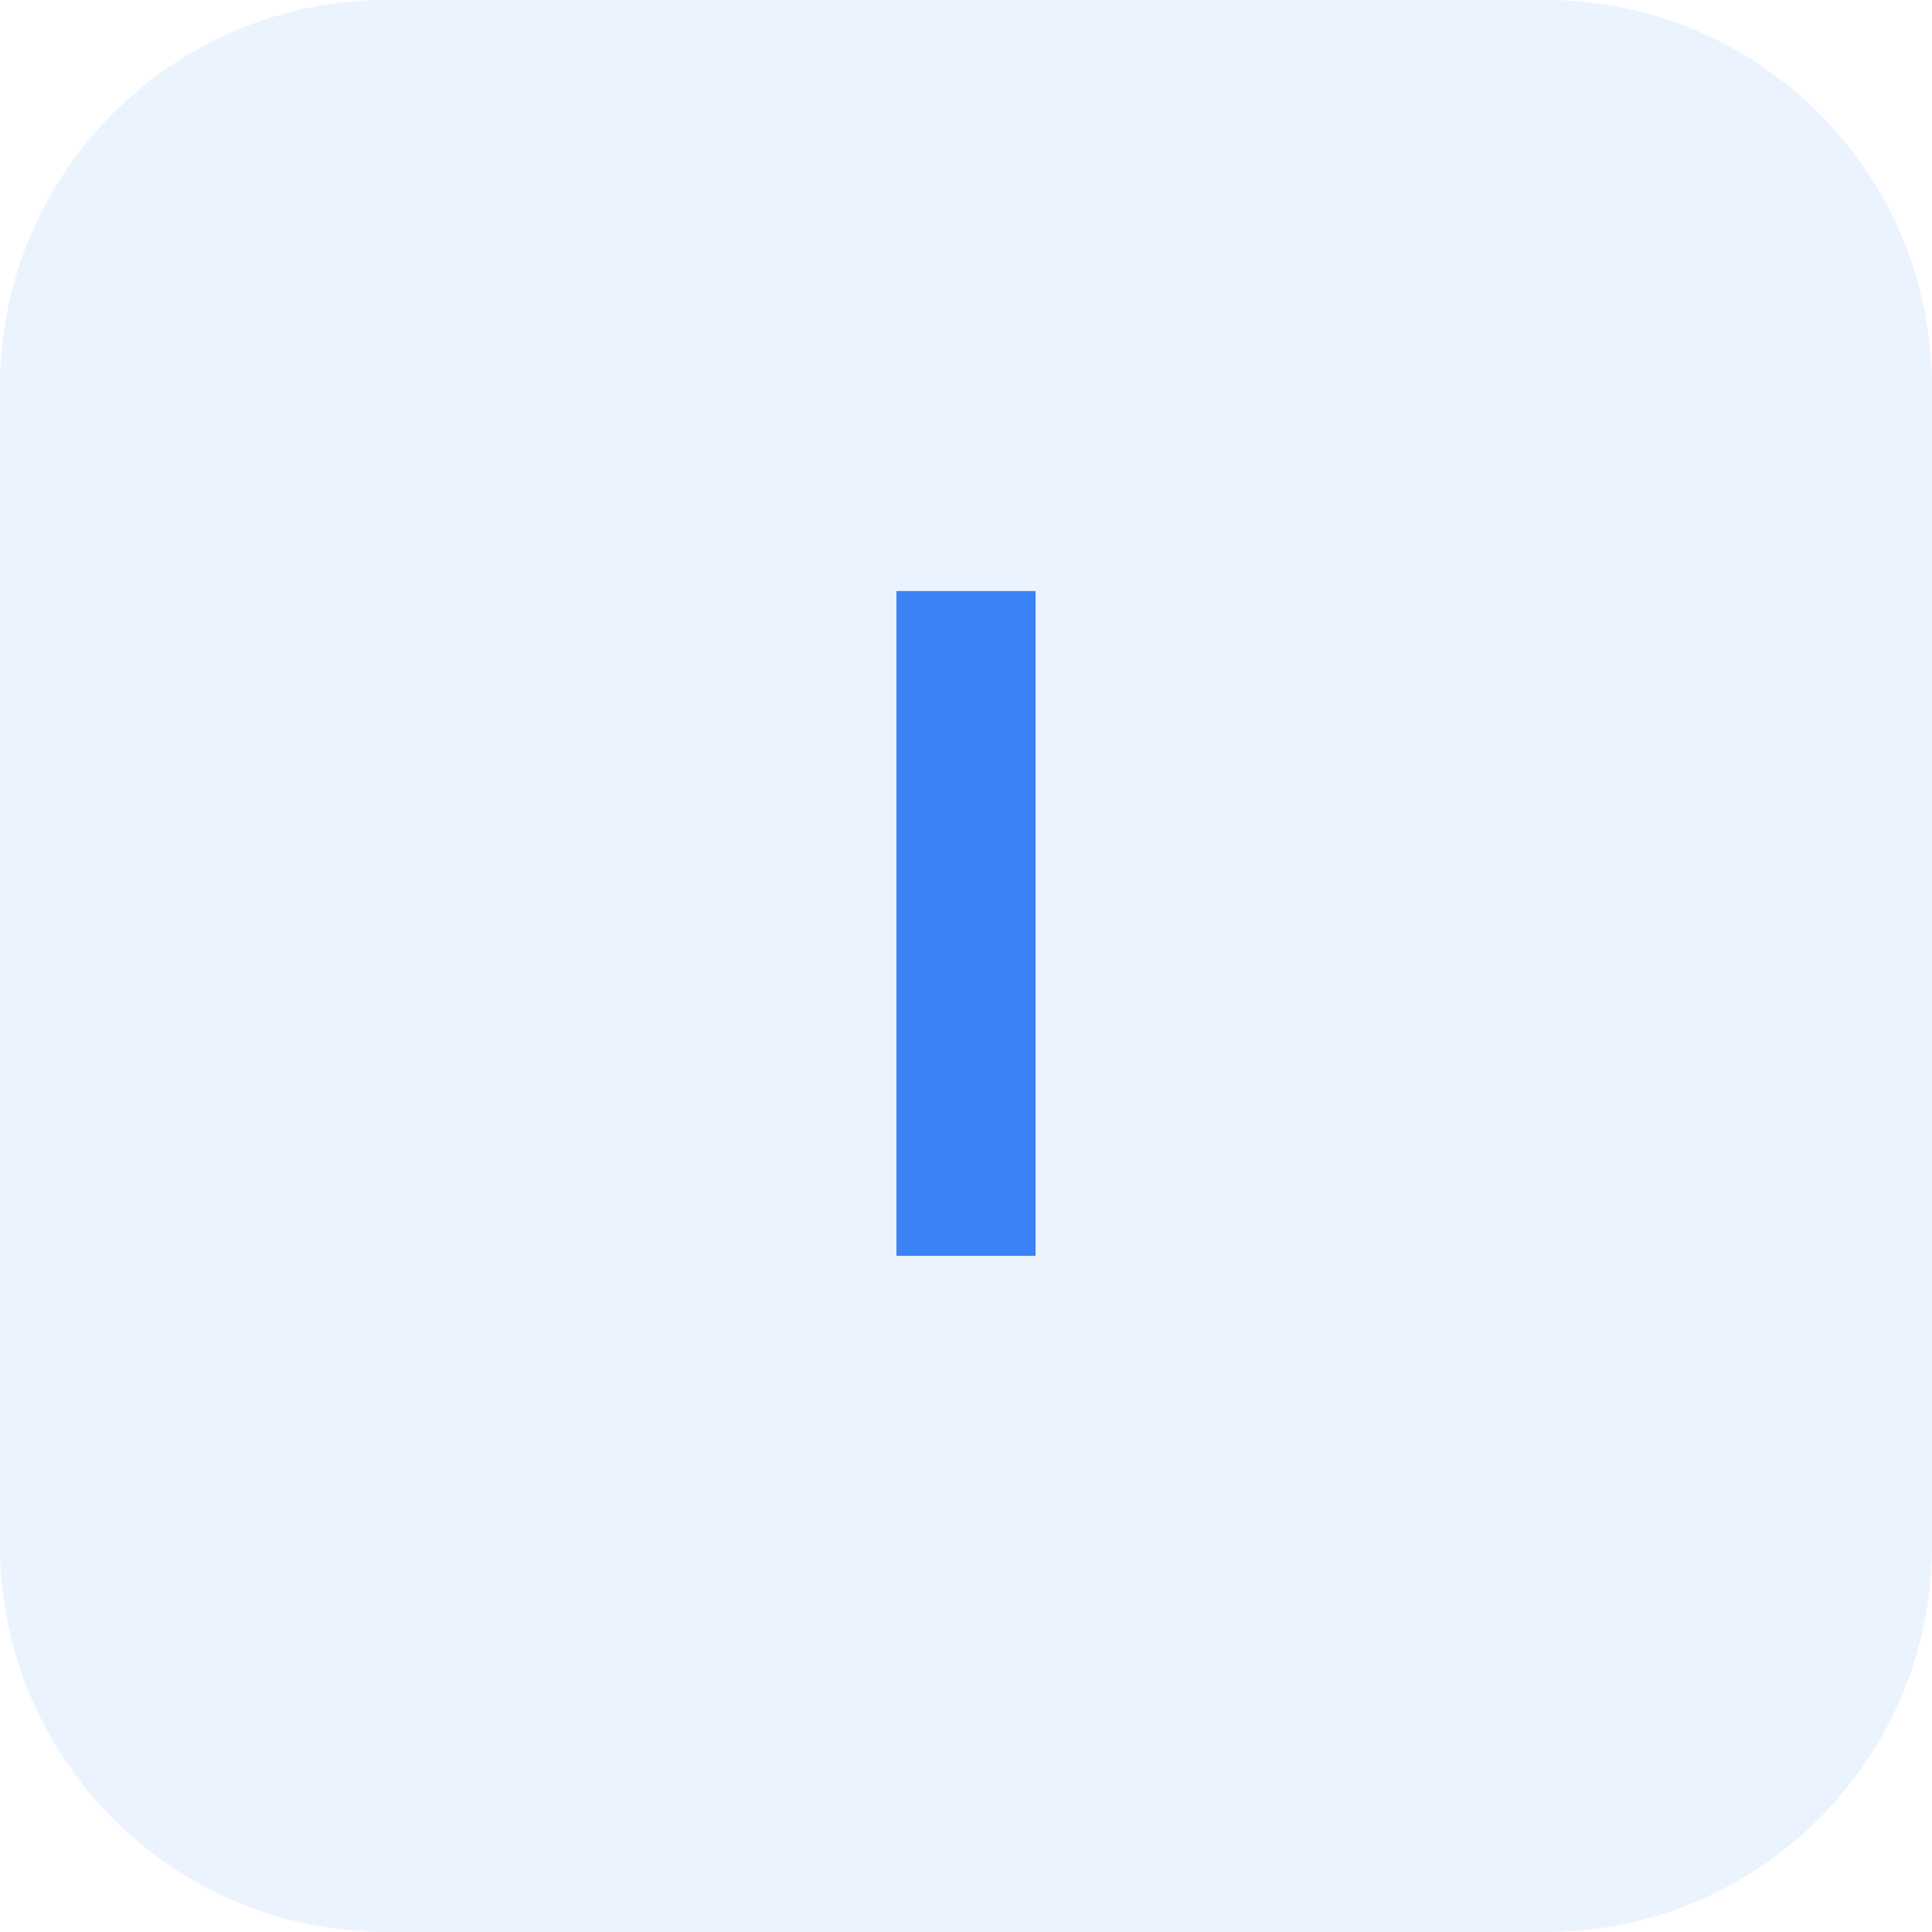
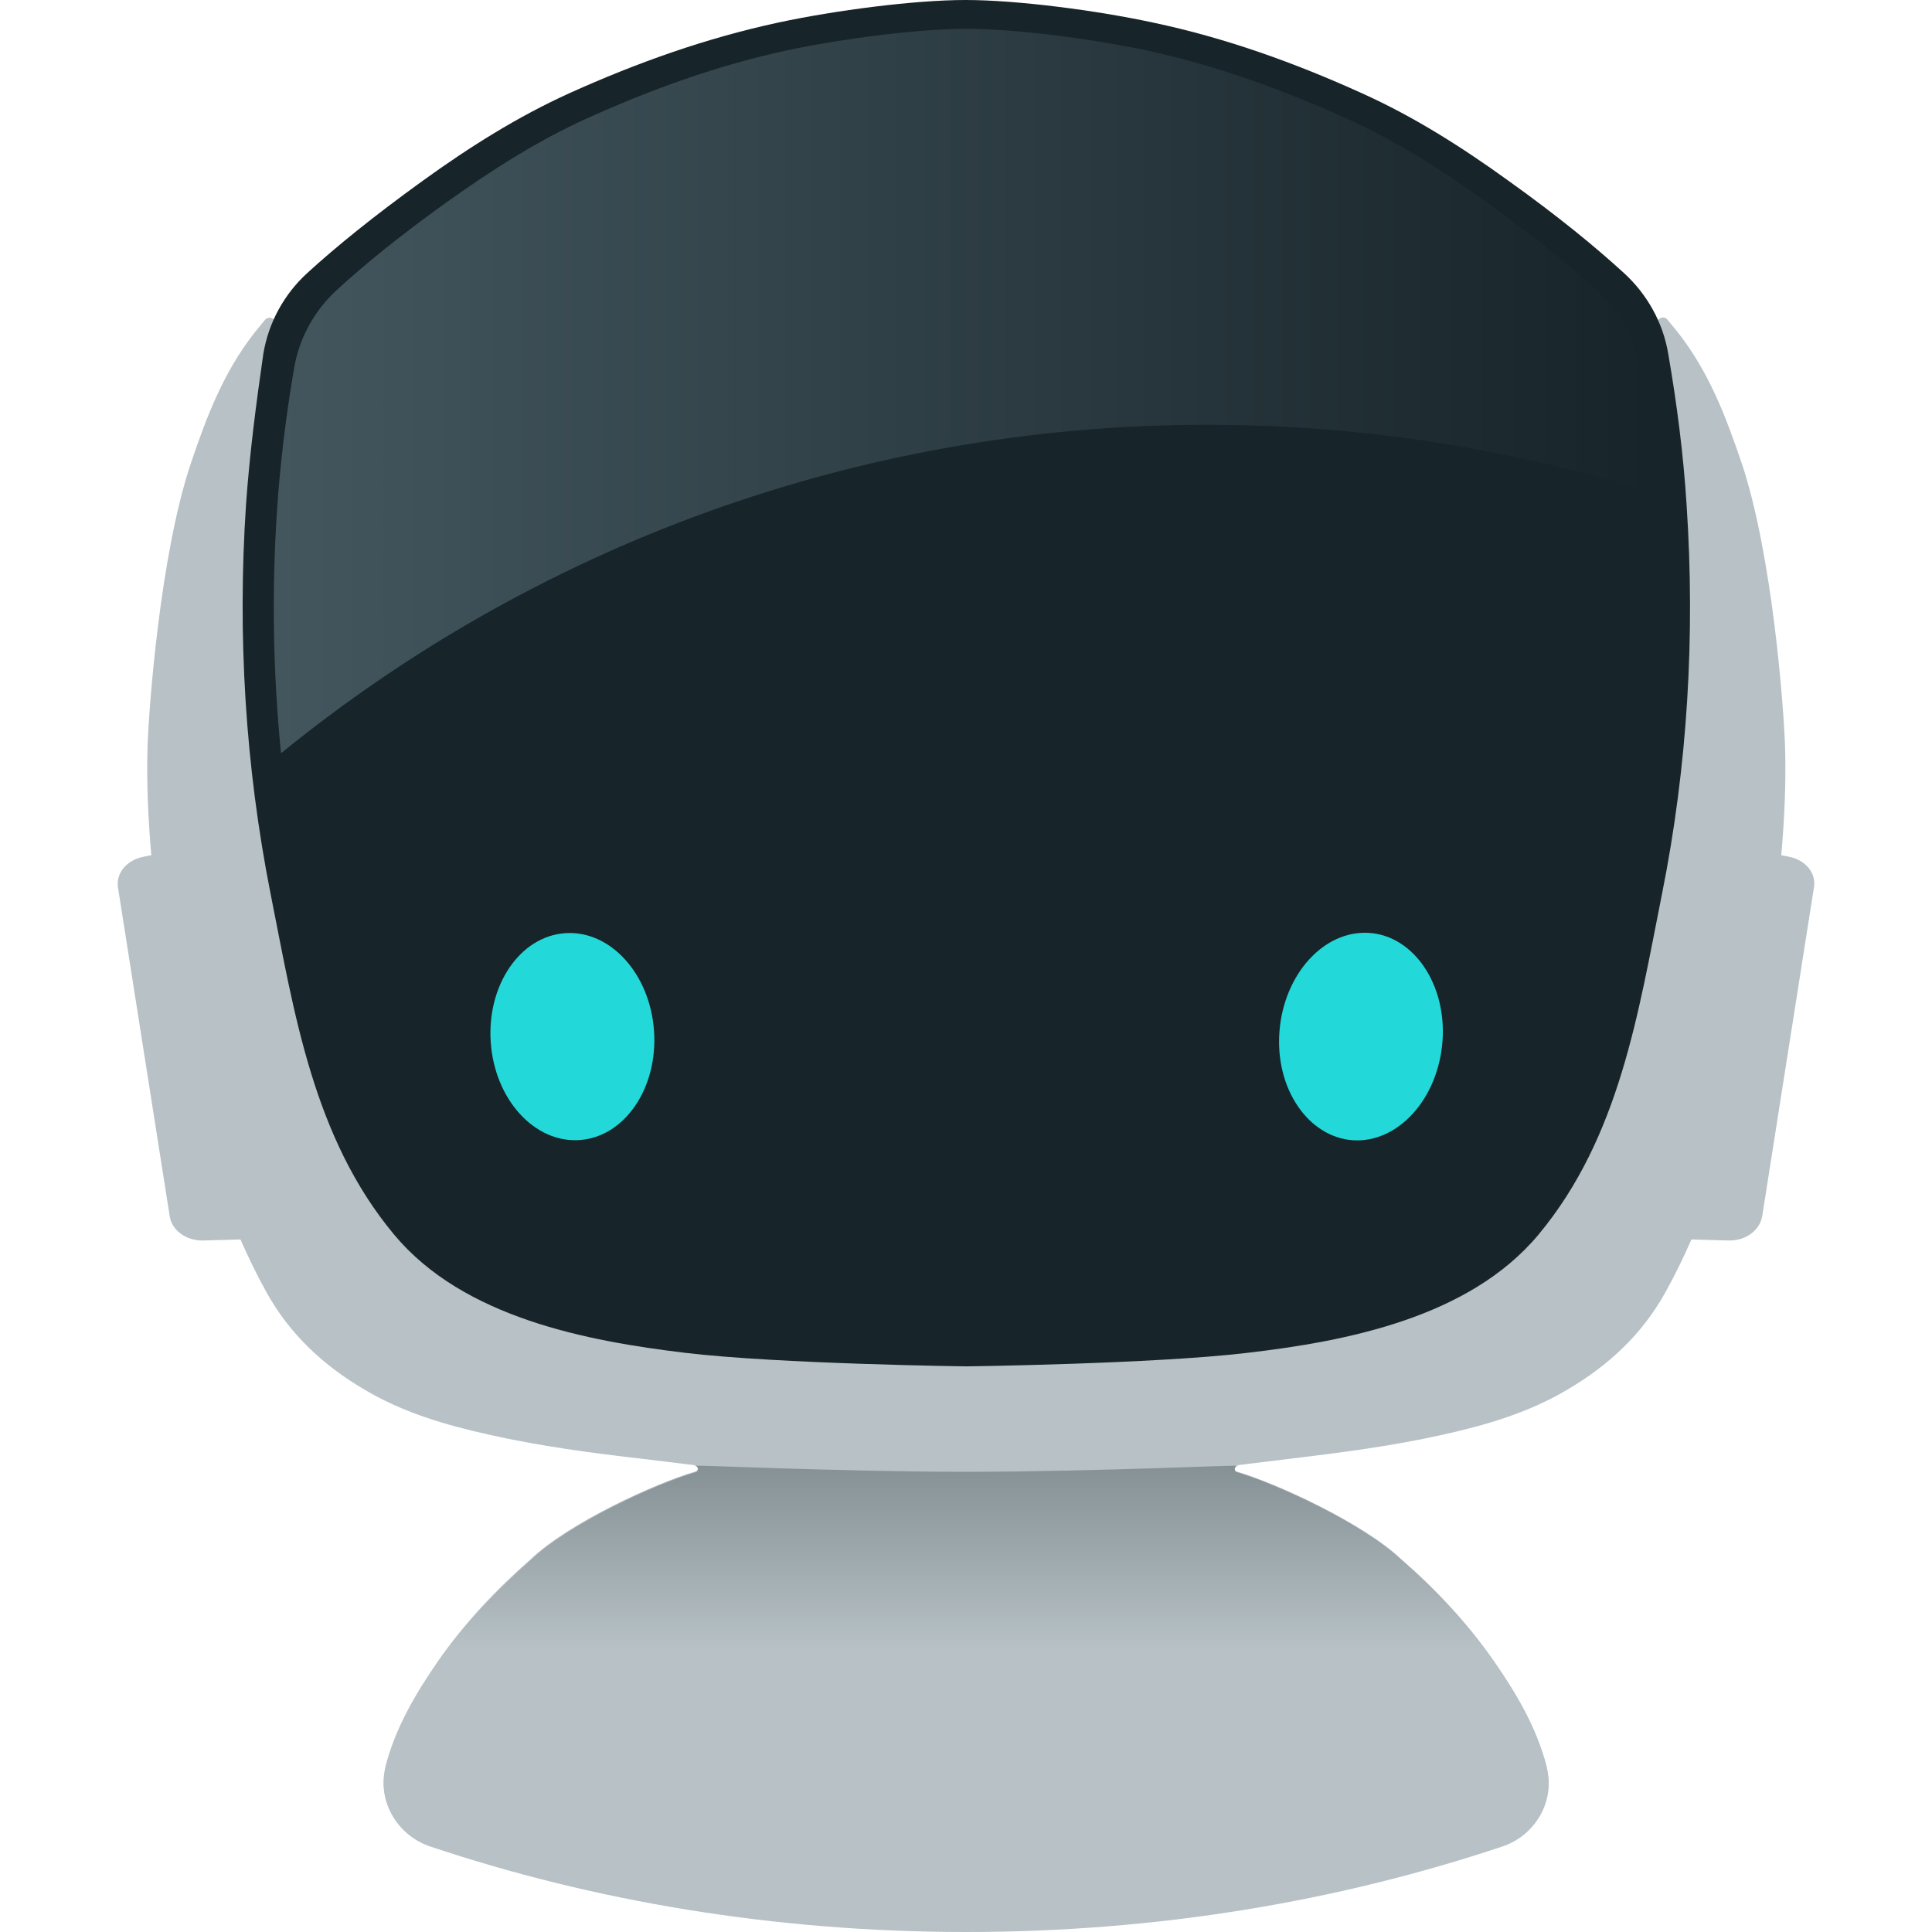
- <svg xmlns="http://www.w3.org/2000/svg" width="100" height="100" viewBox="0 0 100 100">
-   <rect width="100" height="100" rx="20" fill="#3B82F6" fill-opacity="0.1" />
-   <text x="50" y="65" font-family="Arial, sans-serif" font-size="50" font-weight="bold" fill="#3B82F6" text-anchor="middle">I</text>
+ <svg xmlns="http://www.w3.org/2000/svg" version="1.1" id="Layer_1" x="0px" y="0px" width="64" height="64" viewBox="0 0 64 64" enable-background="new 0 0 799.46 824.959" xml:space="preserve">
+   <defs id="defs29" />
+   <linearGradient id="SVGID_1_" gradientUnits="userSpaceOnUse" x1="399.29" y1="614.188" x2="399.29" y2="479.715" gradientTransform="translate(0,-764.959)">
+     <stop offset="0.602" style="stop-color:#B7C1C6" id="stop4" />
+     <stop offset="1" style="stop-color:#869196" id="stop6" />
+   </linearGradient>
+   <linearGradient id="SVGID_2_" gradientUnits="userSpaceOnUse" x1="199.602" y1="169.839" x2="597.89" y2="169.839" gradientTransform="translate(0,-764.959)">
+     <stop offset="0" style="stop-color:#43565E" id="stop17" />
+     <stop offset="1" style="stop-color:#172429" id="stop19" />
+   </linearGradient>
+   <g id="g844" transform="matrix(0.1148808,0,0,0.1148808,-13.86074,81.3207)">
+     <path style="fill:#b7c1c6" id="path2" d="m 636.79,-460.77 -2.5,-0.5 c 0.899,-10.2 1.399,-20.8 1.1,-30.9 -0.3,-10.8 -3.6,-55.8 -12.6,-82.4 -4.5,-13.2 -9.301,-25.9 -18.2,-37.3 -1,-1.2 -2,-2.5 -3.101,-3.8 -1.1,-1.4 -3.399,-0.3 -3,1.5 11.5,49.5 11,104.7 2.9,154 -5.3,32.1 -12.8,69.5 -29.6,97 -18.601,30.399 -52.801,37.5 -83.7,42.2 -29.3,4.5 -88.8,5.099 -88.8,5.099 0,0 -59.6,-0.699 -88.8,-5.099 -30.8,-4.7 -65.1,-11.801 -83.7,-42.2 -16.8,-27.5 -24.3,-65 -29.6,-97 -8.1,-49.2 -8.6,-104.4 2.9,-154 0.4,-1.7 -1.8,-2.8 -3,-1.5 -1.1,1.3 -2.1,2.6 -3.1,3.8 -8.9,11.4 -13.7,24 -18.2,37.3 -9,26.5 -12.3,71.6 -12.6,82.4 -0.3,10.1 0.2,20.7 1.1,30.9 l -2.5,0.5 c -4.7,1 -7.8,4.8 -7.1,8.9 l 14.9,94.7 c 0.6,4.1 4.8,7.1 9.6,7 l 10.8,-0.3 c 2.3,5.2 4.8,10.4 7.6,15.4 6.7,12 16.3,20.9 28,27.8 11.2,6.7 23.5,10.301 36.1,13.101 14.7,3.299 29.6,5.299 44.6,7 3.9,0.5 10.6,1.299 14.7,1.799 1,0.101 1.2,1.5 0.2,1.801 -11.7,3.4 -36.6,14.9 -47.4,25.199 -10,8.801 -19.1,18.401 -26.7,29.301 -6.5,9.4 -12.4,19.3 -15.3,30.601 v 0.199 c -2.4,9.601 3.3,19.399 12.7,22.601 47.4,15.899 99.7,24.7 154.7,24.7 54.999,0 107.199,-8.801 154.699,-24.7 9.4,-3.201 15.1,-13 12.7,-22.601 v -0.199 c -2.9,-11.301 -8.7,-21.101 -15.3,-30.601 -7.601,-10.899 -16.7,-20.6 -26.7,-29.301 -10.9,-10.299 -35.8,-21.799 -47.4,-25.199 -0.899,-0.301 -0.7,-1.7 0.2,-1.801 4.1,-0.5 10.8,-1.299 14.7,-1.799 15,-1.8 29.9,-3.701 44.6,-7 12.601,-2.8 24.9,-6.4 36.101,-13.101 11.699,-6.899 21.3,-15.8 28,-27.8 2.8,-5 5.3,-10.2 7.6,-15.4 l 10.8,0.3 c 4.8,0.1 8.9,-2.9 9.601,-7 l 14.899,-94.7 c 0.8,-4.1 -2.299,-7.9 -6.899,-8.9" />
+     <path style="fill:url(#SVGID_1_)" id="path9" d="m 566.689,-198.271 c -2.899,-11.3 -8.7,-21.1 -15.3,-30.6 -7.6,-10.9 -16.7,-20.601 -26.7,-29.3 -10.899,-10.301 -35.8,-21.801 -47.399,-25.2 -0.9,-0.3 -0.7,-1.7 0.199,-1.8 4.101,-0.5 -40.8,1.699 -78.199,1.699 -37.4,0 -82.3,-2.199 -78.2,-1.699 1,0.1 1.2,1.5 0.2,1.8 -11.7,3.399 -36.6,14.899 -47.4,25.2 -10,8.8 -19.1,18.399 -26.7,29.3 -6.5,9.399 -12.4,19.3 -15.3,30.6 v 0.2 c -2.4,9.6 3.3,19.4 12.7,22.6 47.4,15.9 99.7,24.7 154.7,24.7 55,0 107.199,-8.8 154.699,-24.7 9.4,-3.199 15.101,-13 12.7,-22.6 z" />
+     <path style="fill:#172429" id="path11" d="m 191.59,-562.27 c -2.5,37.6 -0.2,75.3 7.1,112.2 6.8,34.1 12.2,70.1 35.6,98.2 20,23.999 55.7,30.7 84,34.1 26.8,3.2 81,3.899 81,3.899 0,0 54.199,-0.699 81,-3.899 28.399,-3.3 64,-10.101 84,-34.1 23.399,-28.1 28.8,-64.1 35.6,-98.2 7.4,-36.9 9.6,-74.6 7.1,-112.2 -0.899,-14.4 -2.8,-29.2 -5.3,-43.6 -1.5,-9 -6.1,-17.2 -12.8,-23.3 -8.2,-7.5 -18.9,-16.3 -33.3,-26.6 -13.3,-9.6 -27.101,-18.4 -42.2,-25.2 -19.4,-8.8 -39.4,-16 -60.3,-20.4 -16.2,-3.5 -39.2,-6.5 -54,-6.5 -14.8,0 -37.7,3 -54,6.5 -20.9,4.5 -40.8,11.6 -60.3,20.4 -15,6.8 -28.9,15.6 -42.2,25.2 -14.4,10.4 -25.1,19.1 -33.3,26.6 -6.7,6.1 -11.2,14.3 -12.7,23.3 -2.1,14.5 -4,29.2 -5,43.6" />
+     <path style="fill:#22d8d8" id="path13" d="m 283.618,-438.788 c 13.002,-0.909 24.477,11.709 25.628,28.183 1.151,16.474 -8.456,30.565 -21.459,31.474 -13.002,0.908 -24.477,-11.71 -25.628,-28.183 -1.151,-16.474 8.456,-30.565 21.459,-31.474" />
+     <path style="fill:#22d8d8" id="path15" d="m 510.79,-379.07 c 13,0.8 24.5,-11.9 25.8,-28.4 1.3,-16.5 -8.3,-30.6 -21.2,-31.4 -13,-0.8 -24.5,11.9 -25.8,28.4 -1.3,16.5 8.3,30.5 21.2,31.4" />
+     <path style="fill:url(#SVGID_2_)" id="path22" d="m 347.689,-693.37 c -20,4.3 -39.101,11.2 -57.7,19.6 -14.4,6.5 -27.6,15 -40.4,24.099 -13.8,9.901 -24.1,18.301 -31.901,25.501 -6.399,5.9 -10.699,13.7 -12.199,22.3 -2.4,13.9 -4.1,28 -5,41.8 -1.5,23.2 -1.1,46.4 1.2,69.4 72.8,-59.2 165.8,-94.7 267.101,-94.7 45,0 88.399,7 129.1,20 -1,-12.1 -2.599,-24.4 -4.6,-36.5 -1.499,-8.6 -5.802,-16.4 -12.199,-22.3 -7.902,-7.2 -18.102,-15.6 -31.901,-25.501 -12.8,-9.198 -26,-17.599 -40.398,-24.099 -18.602,-8.4 -37.701,-15.3 -57.701,-19.6 -15.5,-3.3 -37.601,-6.2 -51.7,-6.2 -14.101,0 -36.202,2.9 -51.702,6.2" />
+   </g>
</svg>
